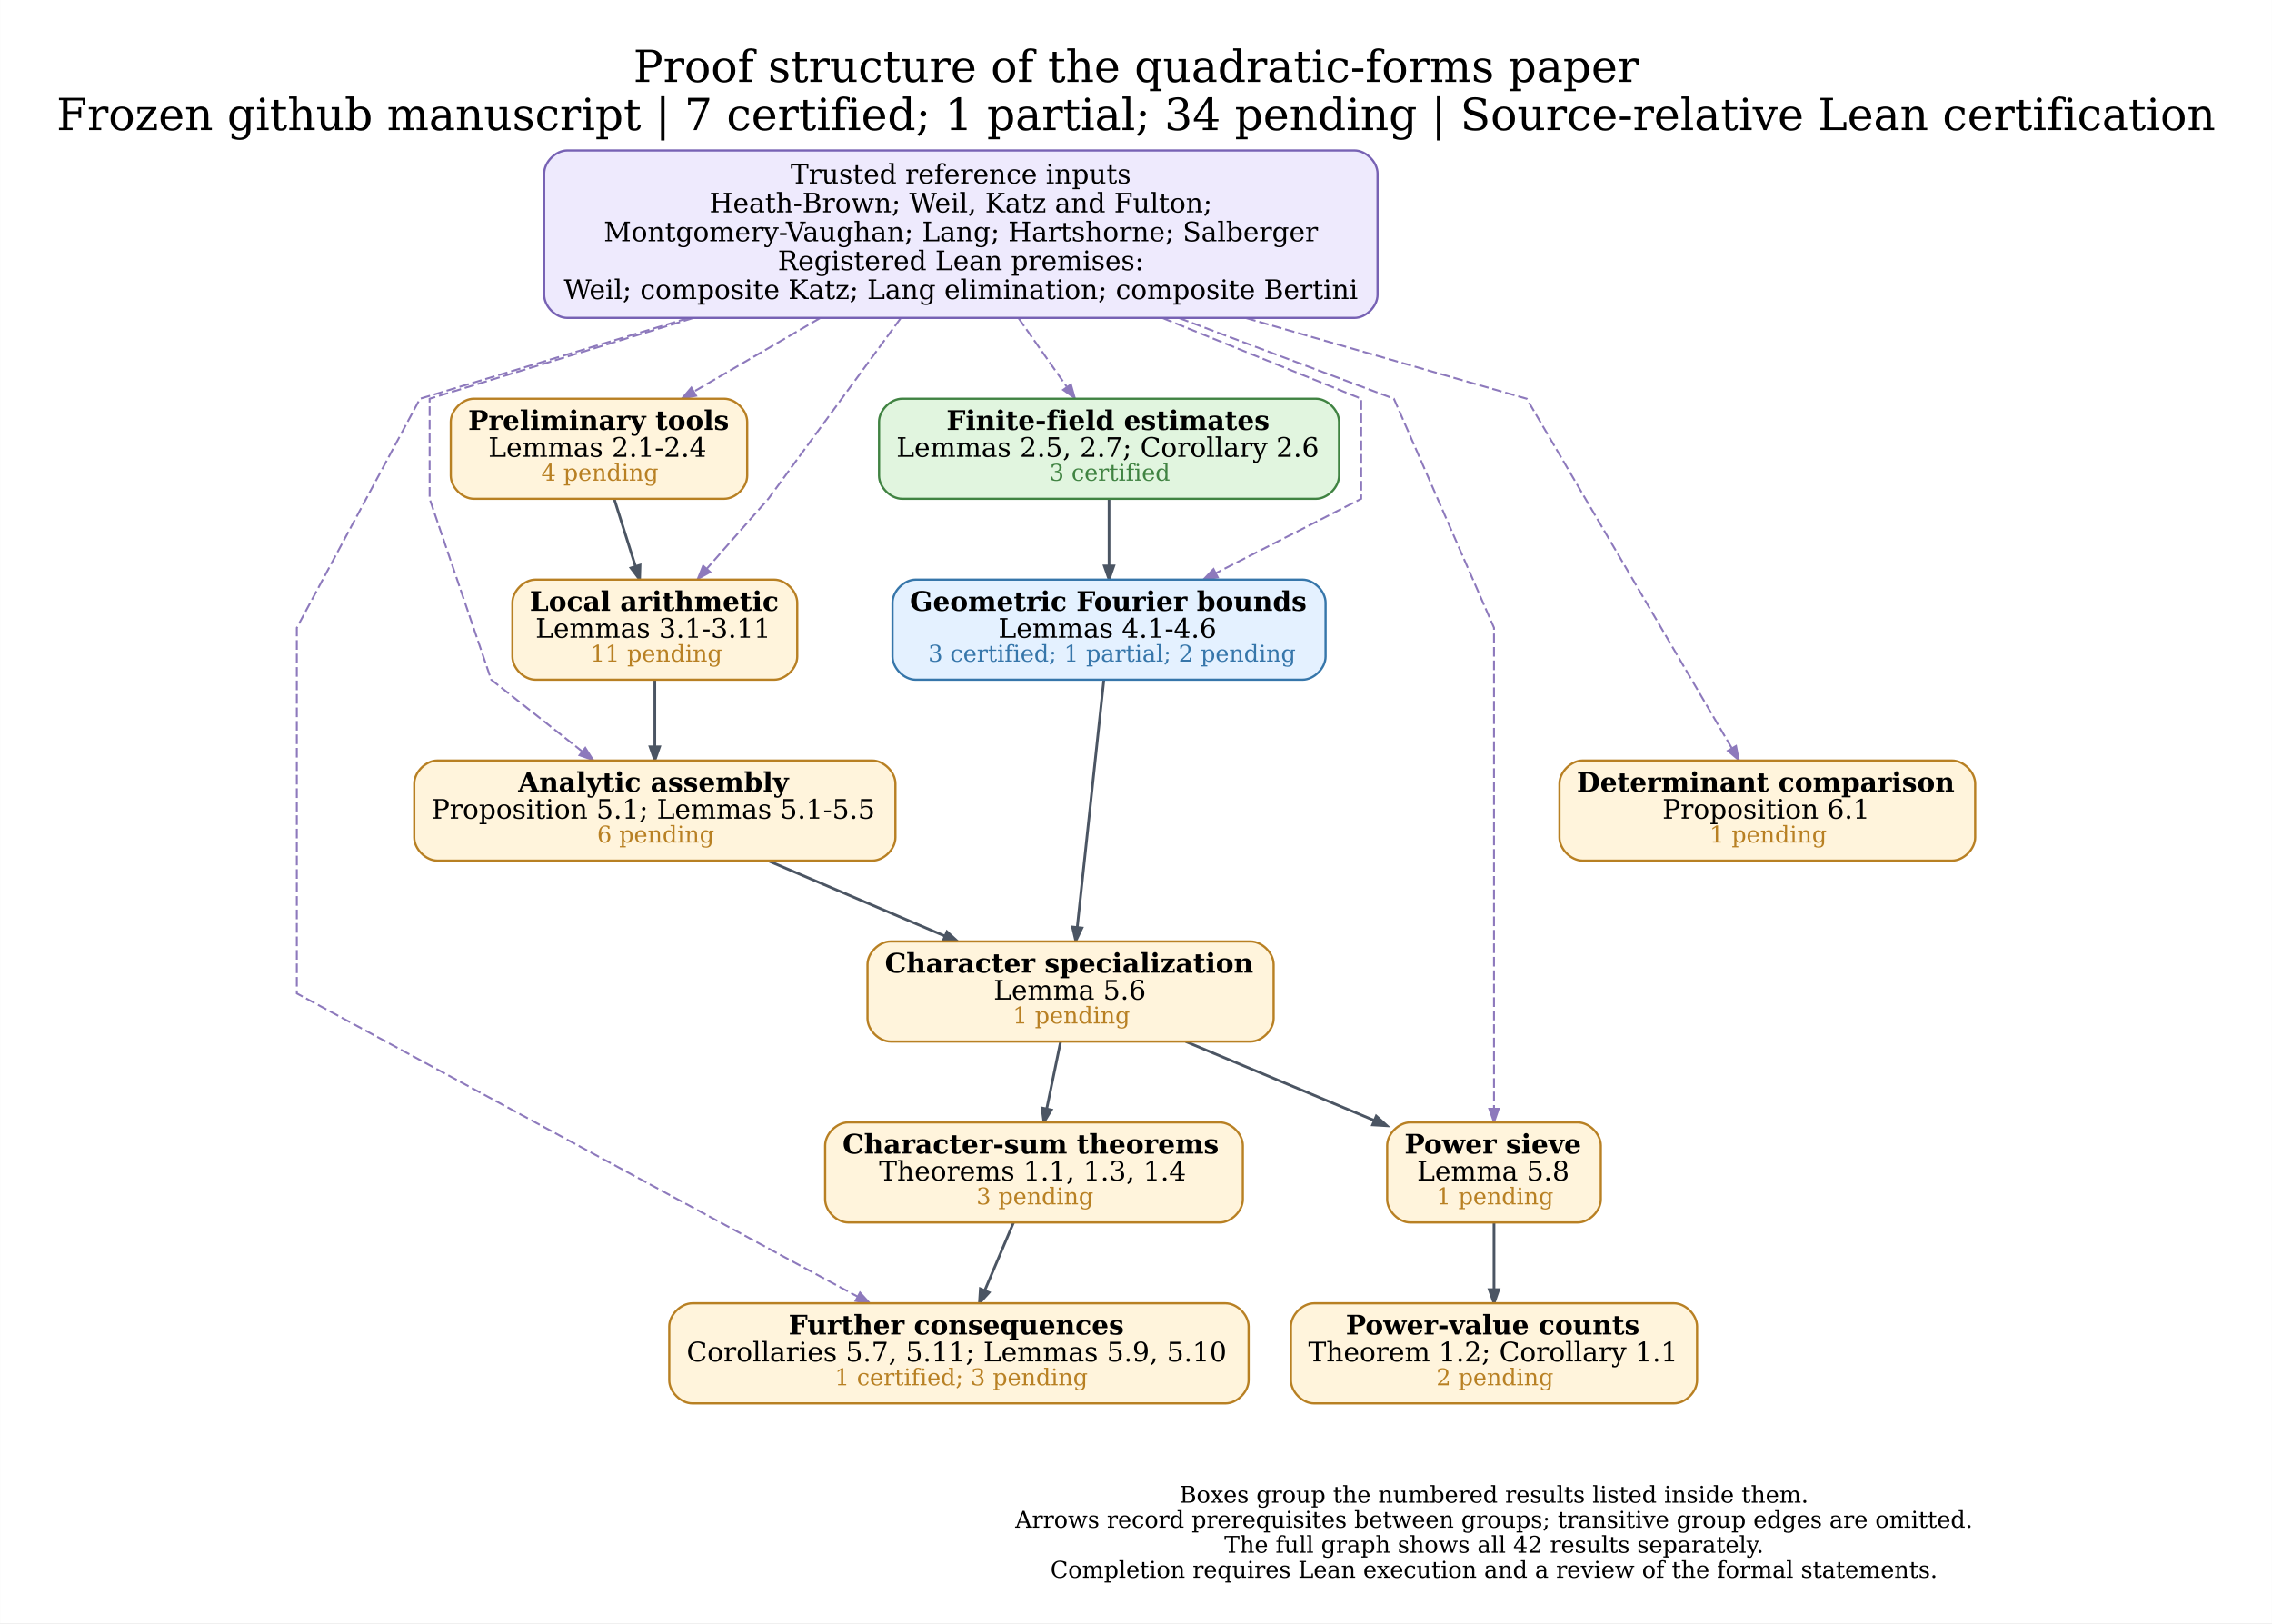
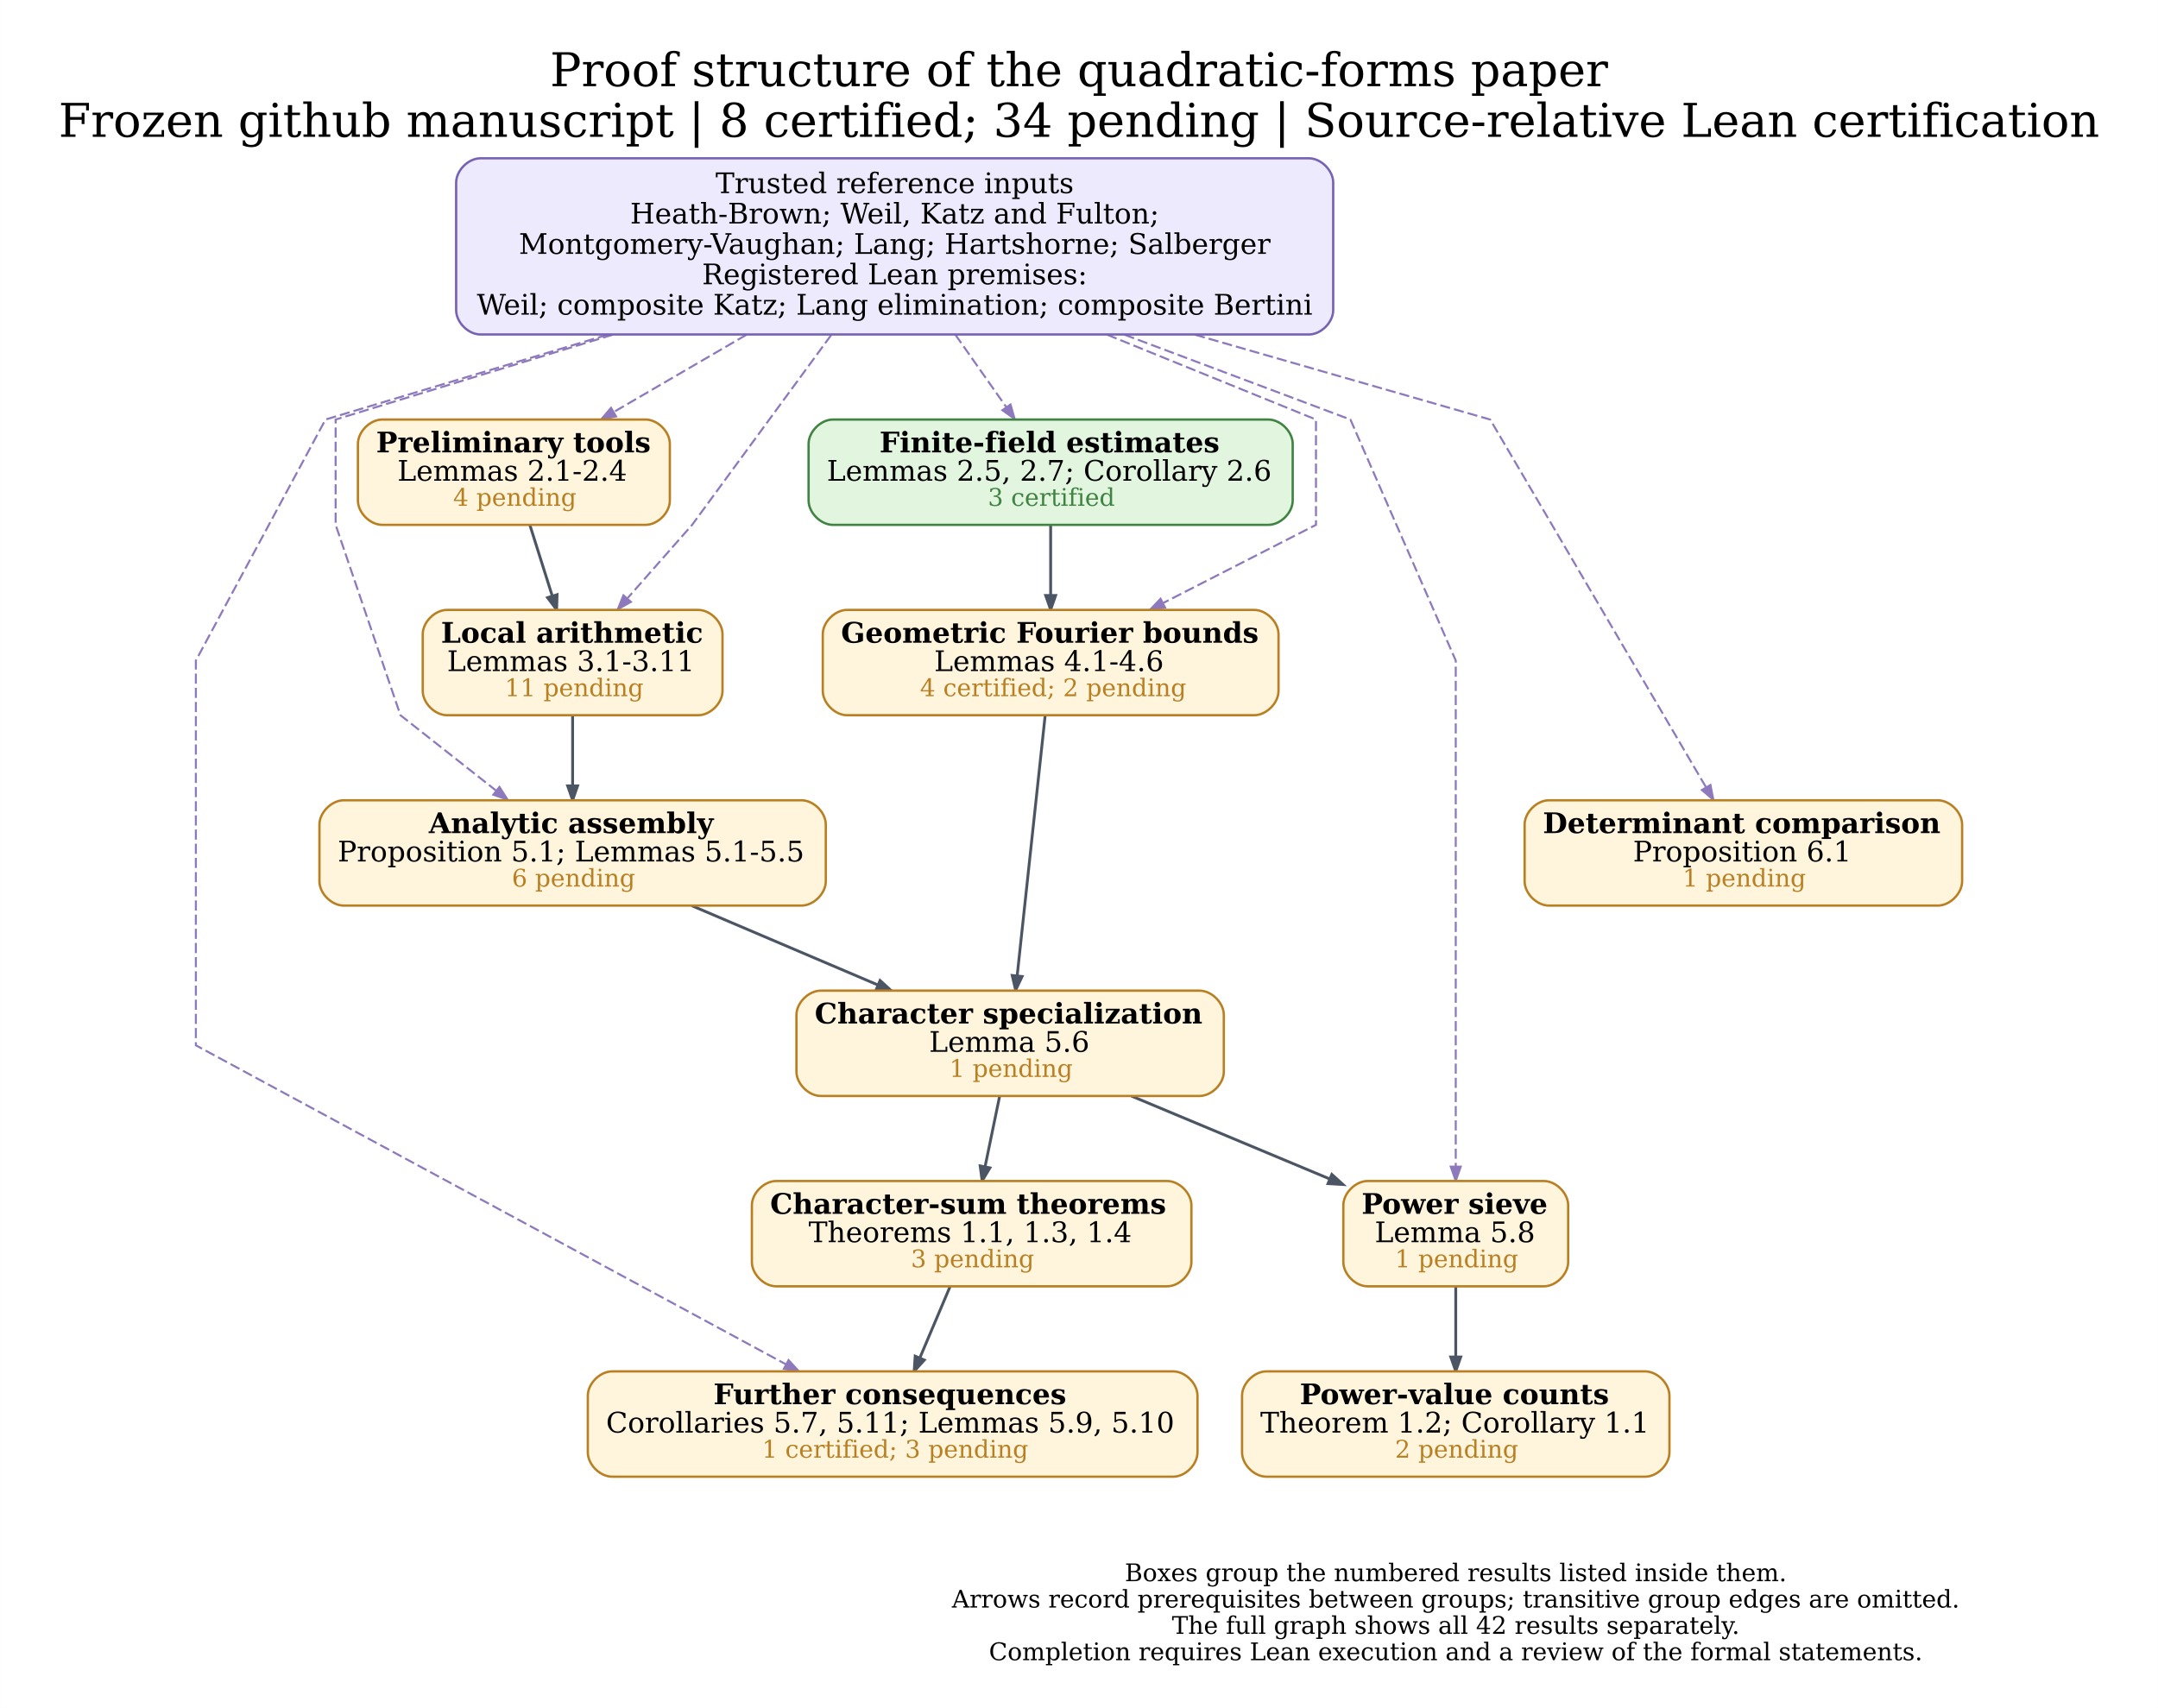
- <svg xmlns="http://www.w3.org/2000/svg" xmlns:xlink="http://www.w3.org/1999/xlink" width="1180pt" height="843pt" viewBox="0.00 0.00 1180.32 843.32">
+ <svg xmlns="http://www.w3.org/2000/svg" xmlns:xlink="http://www.w3.org/1999/xlink" width="1065pt" height="843pt" viewBox="0.00 0.00 1065.32 843.32">
  <g id="graph0" class="graph" transform="scale(1 1) rotate(0) translate(20.16 823.16)">
-     <polygon fill="white" stroke="transparent" points="-20.16,20.16 -20.16,-823.16 1160.16,-823.16 1160.16,20.16 -20.16,20.16" />
-     <text text-anchor="middle" x="570" y="-780.6" font-family="DejaVu Serif" font-size="23.00">Proof structure of the quadratic-forms paper</text>
-     <text text-anchor="middle" x="570" y="-755.6" font-family="DejaVu Serif" font-size="23.00">Frozen github manuscript | 7 certified; 1 partial; 34 pending | Source-relative Lean certification</text>
+     <polygon fill="white" stroke="transparent" points="-20.16,20.16 -20.16,-823.16 1045.16,-823.16 1045.16,20.16 -20.16,20.16" />
+     <text text-anchor="middle" x="512.5" y="-780.6" font-family="DejaVu Serif" font-size="23.00">Proof structure of the quadratic-forms paper</text>
+     <text text-anchor="middle" x="512.5" y="-755.6" font-family="DejaVu Serif" font-size="23.00">Frozen github manuscript | 8 certified; 34 pending | Source-relative Lean certification</text>
    <g id="edge16" class="edge">
-       <path fill="none" stroke="#8d79bc" stroke-dasharray="5,2" d="M405.78,-657.85C383.82,-645.06 360.27,-631.35 340.25,-619.69" />
-       <polygon fill="#8d79bc" stroke="#8d79bc" points="341.44,-617.54 334.16,-616.14 338.97,-621.78 341.44,-617.54" />
+       <path fill="none" stroke="#8d79bc" stroke-dasharray="5,2" d="M348.28,-657.85C326.32,-645.06 302.77,-631.35 282.75,-619.69" />
+       <polygon fill="#8d79bc" stroke="#8d79bc" points="283.94,-617.54 276.66,-616.14 281.47,-621.78 283.94,-617.54" />
    </g>
    <g id="edge12" class="edge">
-       <path fill="none" stroke="#8d79bc" stroke-dasharray="5,2" d="M508.99,-657.85C517.33,-645.99 526.23,-633.34 534.01,-622.27" />
-       <polygon fill="#8d79bc" stroke="#8d79bc" points="536.19,-623.43 538.21,-616.3 532.18,-620.61 536.19,-623.43" />
+       <path fill="none" stroke="#8d79bc" stroke-dasharray="5,2" d="M451.49,-657.85C459.83,-645.99 468.73,-633.34 476.51,-622.27" />
+       <polygon fill="#8d79bc" stroke="#8d79bc" points="478.69,-623.43 480.71,-616.3 474.68,-620.61 478.69,-623.43" />
    </g>
    <g id="edge15" class="edge">
-       <path fill="none" stroke="#8d79bc" stroke-dasharray="5,2" d="M447.63,-657.69C418.31,-617.65 379,-564 379,-564 379,-564 362.59,-545.36 347.07,-527.74" />
-       <polygon fill="#8d79bc" stroke="#8d79bc" points="348.77,-525.96 342.31,-522.33 345.09,-529.2 348.77,-525.96" />
+       <path fill="none" stroke="#8d79bc" stroke-dasharray="5,2" d="M390.13,-657.69C360.81,-617.65 321.5,-564 321.5,-564 321.5,-564 305.09,-545.36 289.57,-527.74" />
+       <polygon fill="#8d79bc" stroke="#8d79bc" points="291.27,-525.96 284.81,-522.33 287.59,-529.2 291.27,-525.96" />
    </g>
    <g id="edge14" class="edge">
-       <path fill="none" stroke="#8d79bc" stroke-dasharray="5,2" d="M583.91,-657.88C635.61,-636.88 687,-616 687,-616 687,-616 687,-564 687,-564 687,-564 647.41,-543.75 611.75,-525.51" />
-       <polygon fill="#8d79bc" stroke="#8d79bc" points="612.5,-523.15 605.15,-522.14 610.27,-527.51 612.5,-523.15" />
+       <path fill="none" stroke="#8d79bc" stroke-dasharray="5,2" d="M526.41,-657.88C578.11,-636.88 629.5,-616 629.5,-616 629.5,-616 629.5,-564 629.5,-564 629.5,-564 589.91,-543.75 554.25,-525.51" />
+       <polygon fill="#8d79bc" stroke="#8d79bc" points="555,-523.15 547.65,-522.14 552.77,-527.51 555,-523.15" />
    </g>
    <g id="edge10" class="edge">
-       <path fill="none" stroke="#8d79bc" stroke-dasharray="5,2" d="M339.79,-657.88C271.19,-636.88 203,-616 203,-616 203,-616 203,-564 203,-564 203,-564 235,-470 235,-470 235,-470 259.47,-450.71 282.15,-432.83" />
-       <polygon fill="#8d79bc" stroke="#8d79bc" points="283.88,-434.59 287.87,-428.33 280.85,-430.74 283.88,-434.59" />
+       <path fill="none" stroke="#8d79bc" stroke-dasharray="5,2" d="M282.29,-657.88C213.69,-636.88 145.5,-616 145.5,-616 145.5,-616 145.5,-564 145.5,-564 145.5,-564 177.5,-470 177.5,-470 177.5,-470 201.97,-450.71 224.65,-432.83" />
+       <polygon fill="#8d79bc" stroke="#8d79bc" points="226.38,-434.59 230.37,-428.33 223.35,-430.74 226.38,-434.59" />
    </g>
    <g id="edge17" class="edge">
-       <path fill="none" stroke="#8d79bc" stroke-dasharray="5,2" d="M592.49,-657.88C648.41,-636.88 704,-616 704,-616 704,-616 756,-497 756,-497 756,-497 756,-497 756,-401 756,-401 756,-300.53 756,-247.27" />
-       <polygon fill="#8d79bc" stroke="#8d79bc" points="758.45,-247.08 756,-240.08 753.55,-247.08 758.45,-247.08" />
+       <path fill="none" stroke="#8d79bc" stroke-dasharray="5,2" d="M534.99,-657.88C590.91,-636.88 646.5,-616 646.5,-616 646.5,-616 698.5,-497 698.5,-497 698.5,-497 698.5,-497 698.5,-401 698.5,-401 698.5,-300.53 698.5,-247.27" />
+       <polygon fill="#8d79bc" stroke="#8d79bc" points="700.95,-247.08 698.5,-240.08 696.05,-247.08 700.95,-247.08" />
    </g>
    <g id="edge11" class="edge">
-       <path fill="none" stroke="#8d79bc" stroke-dasharray="5,2" d="M337.27,-657.88C267.43,-636.88 198,-616 198,-616 198,-616 134,-497 134,-497 134,-497 134,-497 134,-307 134,-307 329.05,-201.54 425.41,-149.44" />
-       <polygon fill="#8d79bc" stroke="#8d79bc" points="426.61,-151.57 431.61,-146.08 424.28,-147.26 426.61,-151.57" />
+       <path fill="none" stroke="#8d79bc" stroke-dasharray="5,2" d="M279.77,-657.88C209.93,-636.88 140.5,-616 140.5,-616 140.5,-616 76.5,-497 76.5,-497 76.5,-497 76.5,-497 76.5,-307 76.5,-307 271.55,-201.54 367.91,-149.44" />
+       <polygon fill="#8d79bc" stroke="#8d79bc" points="369.11,-151.57 374.11,-146.08 366.78,-147.26 369.11,-151.57" />
    </g>
    <g id="edge13" class="edge">
-       <path fill="none" stroke="#8d79bc" stroke-dasharray="5,2" d="M627.29,-657.88C700.36,-636.88 773,-616 773,-616 773,-616 844.74,-493.76 879.52,-434.49" />
-       <polygon fill="#8d79bc" stroke="#8d79bc" points="881.74,-435.55 883.17,-428.27 877.51,-433.07 881.74,-435.55" />
+       <path fill="none" stroke="#8d79bc" stroke-dasharray="5,2" d="M569.79,-657.88C642.86,-636.88 715.5,-616 715.5,-616 715.5,-616 787.24,-493.76 822.02,-434.49" />
+       <polygon fill="#8d79bc" stroke="#8d79bc" points="824.24,-435.55 825.67,-428.27 820.01,-433.07 824.24,-435.55" />
    </g>
    <g id="edge8" class="edge">
-       <path fill="none" stroke="#4b5563" stroke-width="1.4" d="M298.92,-563.86C302.31,-553.11 306.31,-540.43 309.91,-529.02" />
-       <polygon fill="#4b5563" stroke="#4b5563" stroke-width="1.4" points="312.32,-529.52 312.09,-522.11 307.64,-528.05 312.32,-529.52" />
+       <path fill="none" stroke="#4b5563" stroke-width="1.4" d="M241.42,-563.86C244.81,-553.11 248.81,-540.43 252.41,-529.02" />
+       <polygon fill="#4b5563" stroke="#4b5563" stroke-width="1.4" points="254.82,-529.52 254.59,-522.11 250.14,-528.05 254.82,-529.52" />
    </g>
    <g id="edge4" class="edge">
-       <path fill="none" stroke="#4b5563" stroke-width="1.4" d="M556,-563.86C556,-553.21 556,-540.67 556,-529.34" />
-       <polygon fill="#4b5563" stroke="#4b5563" stroke-width="1.4" points="558.45,-529.11 556,-522.11 553.55,-529.11 558.45,-529.11" />
+       <path fill="none" stroke="#4b5563" stroke-width="1.4" d="M498.5,-563.86C498.5,-553.21 498.5,-540.67 498.5,-529.34" />
+       <polygon fill="#4b5563" stroke="#4b5563" stroke-width="1.4" points="500.95,-529.11 498.5,-522.11 496.05,-529.11 500.95,-529.11" />
    </g>
    <g id="edge6" class="edge">
-       <path fill="none" stroke="#4b5563" stroke-width="1.4" d="M320,-469.86C320,-459.21 320,-446.67 320,-435.34" />
-       <polygon fill="#4b5563" stroke="#4b5563" stroke-width="1.4" points="322.45,-435.11 320,-428.11 317.55,-435.11 322.45,-435.11" />
+       <path fill="none" stroke="#4b5563" stroke-width="1.4" d="M262.5,-469.86C262.5,-459.21 262.5,-446.67 262.5,-435.34" />
+       <polygon fill="#4b5563" stroke="#4b5563" stroke-width="1.4" points="264.95,-435.11 262.5,-428.11 260.05,-435.11 264.95,-435.11" />
    </g>
    <g id="edge5" class="edge">
-       <path fill="none" stroke="#4b5563" stroke-width="1.4" d="M553.3,-469.92C549.72,-436.63 543.4,-377.84 539.47,-341.28" />
-       <polygon fill="#4b5563" stroke="#4b5563" stroke-width="1.4" points="541.9,-340.98 538.72,-334.28 537.03,-341.5 541.9,-340.98" />
+       <path fill="none" stroke="#4b5563" stroke-width="1.4" d="M495.8,-469.92C492.22,-436.63 485.9,-377.84 481.97,-341.28" />
+       <polygon fill="#4b5563" stroke="#4b5563" stroke-width="1.4" points="484.4,-340.98 481.22,-334.28 479.53,-341.5 484.4,-340.98" />
    </g>
    <g id="edge1" class="edge">
-       <path fill="none" stroke="#4b5563" stroke-width="1.4" d="M378.74,-375.98C407.19,-363.86 441.45,-349.27 470.72,-336.8" />
-       <polygon fill="#4b5563" stroke="#4b5563" stroke-width="1.4" points="471.79,-339.01 477.27,-334.01 469.87,-334.5 471.79,-339.01" />
+       <path fill="none" stroke="#4b5563" stroke-width="1.4" d="M321.24,-375.98C349.69,-363.86 383.95,-349.27 413.22,-336.8" />
+       <polygon fill="#4b5563" stroke="#4b5563" stroke-width="1.4" points="414.29,-339.01 419.77,-334.01 412.37,-334.5 414.29,-339.01" />
    </g>
    <g id="edge3" class="edge">
-       <path fill="none" stroke="#4b5563" stroke-width="1.4" d="M595.83,-281.98C626.24,-269.27 663.16,-253.83 693.88,-240.98" />
-       <polygon fill="#4b5563" stroke="#4b5563" stroke-width="1.4" points="694.83,-243.24 700.34,-238.27 692.94,-238.72 694.83,-243.24" />
+       <path fill="none" stroke="#4b5563" stroke-width="1.4" d="M538.33,-281.98C568.74,-269.27 605.66,-253.83 636.38,-240.98" />
+       <polygon fill="#4b5563" stroke="#4b5563" stroke-width="1.4" points="637.33,-243.24 642.84,-238.27 635.44,-238.72 637.33,-243.24" />
    </g>
    <g id="edge2" class="edge">
-       <path fill="none" stroke="#4b5563" stroke-width="1.4" d="M530.81,-281.86C528.59,-271.11 525.97,-258.43 523.61,-247.02" />
-       <polygon fill="#4b5563" stroke="#4b5563" stroke-width="1.4" points="526,-246.47 522.19,-240.11 521.2,-247.46 526,-246.47" />
+       <path fill="none" stroke="#4b5563" stroke-width="1.4" d="M473.31,-281.86C471.09,-271.11 468.47,-258.43 466.11,-247.02" />
+       <polygon fill="#4b5563" stroke="#4b5563" stroke-width="1.4" points="468.5,-246.47 464.69,-240.11 463.7,-247.46 468.5,-246.47" />
    </g>
    <g id="edge9" class="edge">
-       <path fill="none" stroke="#4b5563" stroke-width="1.4" d="M756,-187.86C756,-177.21 756,-164.67 756,-153.34" />
-       <polygon fill="#4b5563" stroke="#4b5563" stroke-width="1.4" points="758.45,-153.11 756,-146.11 753.55,-153.11 758.45,-153.11" />
+       <path fill="none" stroke="#4b5563" stroke-width="1.4" d="M698.5,-187.86C698.5,-177.21 698.5,-164.67 698.5,-153.34" />
+       <polygon fill="#4b5563" stroke="#4b5563" stroke-width="1.4" points="700.95,-153.11 698.5,-146.11 696.05,-153.11 700.95,-153.11" />
    </g>
    <g id="edge7" class="edge">
-       <path fill="none" stroke="#4b5563" stroke-width="1.4" d="M506.34,-187.86C501.74,-177.01 496.31,-164.19 491.44,-152.7" />
-       <polygon fill="#4b5563" stroke="#4b5563" stroke-width="1.4" points="493.63,-151.6 488.64,-146.11 489.12,-153.51 493.63,-151.6" />
+       <path fill="none" stroke="#4b5563" stroke-width="1.4" d="M448.84,-187.86C444.24,-177.01 438.81,-164.19 433.94,-152.7" />
+       <polygon fill="#4b5563" stroke="#4b5563" stroke-width="1.4" points="436.13,-151.6 431.14,-146.11 431.62,-153.51 436.13,-151.6" />
    </g>
    <g id="node1" class="node">
-       <path fill="#eeeafd" stroke="#7762b4" stroke-width="1.15" d="M683.5,-745C683.5,-745 274.5,-745 274.5,-745 268.5,-745 262.5,-739 262.5,-733 262.5,-733 262.5,-670 262.5,-670 262.5,-664 268.5,-658 274.5,-658 274.5,-658 683.5,-658 683.5,-658 689.5,-658 695.5,-664 695.5,-670 695.5,-670 695.5,-733 695.5,-733 695.5,-739 689.5,-745 683.5,-745" />
-       <text text-anchor="middle" x="479" y="-727.8" font-family="DejaVu Serif" font-size="14.00">Trusted reference inputs</text>
-       <text text-anchor="middle" x="479" y="-712.8" font-family="DejaVu Serif" font-size="14.00">Heath-Brown; Weil, Katz and Fulton;</text>
-       <text text-anchor="middle" x="479" y="-697.8" font-family="DejaVu Serif" font-size="14.00">Montgomery-Vaughan; Lang; Hartshorne; Salberger</text>
-       <text text-anchor="middle" x="479" y="-682.8" font-family="DejaVu Serif" font-size="14.00">Registered Lean premises:</text>
-       <text text-anchor="middle" x="479" y="-667.8" font-family="DejaVu Serif" font-size="14.00">Weil; composite Katz; Lang elimination; composite Bertini</text>
+       <path fill="#eeeafd" stroke="#7762b4" stroke-width="1.15" d="M626,-745C626,-745 217,-745 217,-745 211,-745 205,-739 205,-733 205,-733 205,-670 205,-670 205,-664 211,-658 217,-658 217,-658 626,-658 626,-658 632,-658 638,-664 638,-670 638,-670 638,-733 638,-733 638,-739 632,-745 626,-745" />
+       <text text-anchor="middle" x="421.5" y="-727.8" font-family="DejaVu Serif" font-size="14.00">Trusted reference inputs</text>
+       <text text-anchor="middle" x="421.5" y="-712.8" font-family="DejaVu Serif" font-size="14.00">Heath-Brown; Weil, Katz and Fulton;</text>
+       <text text-anchor="middle" x="421.5" y="-697.8" font-family="DejaVu Serif" font-size="14.00">Montgomery-Vaughan; Lang; Hartshorne; Salberger</text>
+       <text text-anchor="middle" x="421.5" y="-682.8" font-family="DejaVu Serif" font-size="14.00">Registered Lean premises:</text>
+       <text text-anchor="middle" x="421.5" y="-667.8" font-family="DejaVu Serif" font-size="14.00">Weil; composite Katz; Lang elimination; composite Bertini</text>
    </g>
    <g id="node2" class="node">
      <g id="a_node2">
        <a xlink:href="https://github.com/nicolasrobles/quaternary-quadratic-forms/blob/main/INVENTORY.md" xlink:title="&lt;B&gt;Preliminary tools&lt;/B&gt;&lt;BR/&gt;Lemmas 2.1-2.4&lt;BR/&gt;&lt;FONT POINT-SIZE=&quot;12&quot; COLOR=&quot;#b88023&quot;&gt;4 pending&lt;/FONT&gt;" target="_blank">
-           <path fill="#fff4dc" stroke="#b88023" stroke-width="1.15" d="M356,-616C356,-616 226,-616 226,-616 220,-616 214,-610 214,-604 214,-604 214,-576 214,-576 214,-570 220,-564 226,-564 226,-564 356,-564 356,-564 362,-564 368,-570 368,-576 368,-576 368,-604 368,-604 368,-610 362,-616 356,-616" />
-           <text text-anchor="start" x="223" y="-599.8" font-family="DejaVu Serif" font-weight="bold" font-size="14.00">Preliminary tools</text>
-           <text text-anchor="start" x="233.5" y="-585.8" font-family="DejaVu Serif" font-size="14.00">Lemmas 2.1-2.4</text>
-           <text text-anchor="start" x="261" y="-573.4" font-family="DejaVu Serif" font-size="12.00" fill="#b88023">4 pending</text>
+           <path fill="#fff4dc" stroke="#b88023" stroke-width="1.15" d="M298.5,-616C298.5,-616 168.5,-616 168.5,-616 162.5,-616 156.5,-610 156.5,-604 156.5,-604 156.5,-576 156.5,-576 156.5,-570 162.5,-564 168.5,-564 168.5,-564 298.5,-564 298.5,-564 304.5,-564 310.5,-570 310.5,-576 310.5,-576 310.5,-604 310.5,-604 310.5,-610 304.5,-616 298.5,-616" />
+           <text text-anchor="start" x="165.5" y="-599.8" font-family="DejaVu Serif" font-weight="bold" font-size="14.00">Preliminary tools</text>
+           <text text-anchor="start" x="176" y="-585.8" font-family="DejaVu Serif" font-size="14.00">Lemmas 2.1-2.4</text>
+           <text text-anchor="start" x="203.5" y="-573.4" font-family="DejaVu Serif" font-size="12.00" fill="#b88023">4 pending</text>
        </a>
      </g>
    </g>
    <g id="node3" class="node">
      <g id="a_node3">
        <a xlink:href="https://github.com/nicolasrobles/quaternary-quadratic-forms/blob/main/INVENTORY.md" xlink:title="&lt;B&gt;Finite-field estimates&lt;/B&gt;&lt;BR/&gt;Lemmas 2.5, 2.7; Corollary 2.6&lt;BR/&gt;&lt;FONT POINT-SIZE=&quot;12&quot; COLOR=&quot;#408342&quot;&gt;3 certified&lt;/FONT&gt;" target="_blank">
-           <path fill="#e1f5df" stroke="#408342" stroke-width="1.15" d="M663.5,-616C663.5,-616 448.5,-616 448.5,-616 442.5,-616 436.5,-610 436.5,-604 436.5,-604 436.5,-576 436.5,-576 436.5,-570 442.5,-564 448.5,-564 448.5,-564 663.5,-564 663.5,-564 669.5,-564 675.5,-570 675.5,-576 675.5,-576 675.5,-604 675.5,-604 675.5,-610 669.5,-616 663.5,-616" />
-           <text text-anchor="start" x="471.5" y="-599.8" font-family="DejaVu Serif" font-weight="bold" font-size="14.00">Finite-field estimates</text>
-           <text text-anchor="start" x="445.5" y="-585.8" font-family="DejaVu Serif" font-size="14.00">Lemmas 2.5, 2.7; Corollary 2.6</text>
-           <text text-anchor="start" x="525" y="-573.4" font-family="DejaVu Serif" font-size="12.00" fill="#408342">3 certified</text>
+           <path fill="#e1f5df" stroke="#408342" stroke-width="1.15" d="M606,-616C606,-616 391,-616 391,-616 385,-616 379,-610 379,-604 379,-604 379,-576 379,-576 379,-570 385,-564 391,-564 391,-564 606,-564 606,-564 612,-564 618,-570 618,-576 618,-576 618,-604 618,-604 618,-610 612,-616 606,-616" />
+           <text text-anchor="start" x="414" y="-599.8" font-family="DejaVu Serif" font-weight="bold" font-size="14.00">Finite-field estimates</text>
+           <text text-anchor="start" x="388" y="-585.8" font-family="DejaVu Serif" font-size="14.00">Lemmas 2.5, 2.7; Corollary 2.6</text>
+           <text text-anchor="start" x="467.5" y="-573.4" font-family="DejaVu Serif" font-size="12.00" fill="#408342">3 certified</text>
        </a>
      </g>
    </g>
    <g id="node4" class="node">
      <g id="a_node4">
        <a xlink:href="https://github.com/nicolasrobles/quaternary-quadratic-forms/blob/main/INVENTORY.md" xlink:title="&lt;B&gt;Local arithmetic&lt;/B&gt;&lt;BR/&gt;Lemmas 3.1-3.11&lt;BR/&gt;&lt;FONT POINT-SIZE=&quot;12&quot; COLOR=&quot;#b88023&quot;&gt;11 pending&lt;/FONT&gt;" target="_blank">
-           <path fill="#fff4dc" stroke="#b88023" stroke-width="1.15" d="M382,-522C382,-522 258,-522 258,-522 252,-522 246,-516 246,-510 246,-510 246,-482 246,-482 246,-476 252,-470 258,-470 258,-470 382,-470 382,-470 388,-470 394,-476 394,-482 394,-482 394,-510 394,-510 394,-516 388,-522 382,-522" />
-           <text text-anchor="start" x="255" y="-505.8" font-family="DejaVu Serif" font-weight="bold" font-size="14.00">Local arithmetic</text>
-           <text text-anchor="start" x="258" y="-491.8" font-family="DejaVu Serif" font-size="14.00">Lemmas 3.1-3.11</text>
-           <text text-anchor="start" x="286.5" y="-479.4" font-family="DejaVu Serif" font-size="12.00" fill="#b88023">11 pending</text>
+           <path fill="#fff4dc" stroke="#b88023" stroke-width="1.15" d="M324.5,-522C324.5,-522 200.5,-522 200.5,-522 194.5,-522 188.5,-516 188.5,-510 188.5,-510 188.5,-482 188.5,-482 188.5,-476 194.5,-470 200.5,-470 200.5,-470 324.5,-470 324.5,-470 330.5,-470 336.5,-476 336.5,-482 336.5,-482 336.5,-510 336.5,-510 336.5,-516 330.5,-522 324.5,-522" />
+           <text text-anchor="start" x="197.5" y="-505.8" font-family="DejaVu Serif" font-weight="bold" font-size="14.00">Local arithmetic</text>
+           <text text-anchor="start" x="200.5" y="-491.8" font-family="DejaVu Serif" font-size="14.00">Lemmas 3.1-3.11</text>
+           <text text-anchor="start" x="229" y="-479.4" font-family="DejaVu Serif" font-size="12.00" fill="#b88023">11 pending</text>
        </a>
      </g>
    </g>
    <g id="node5" class="node">
      <g id="a_node5">
-         <a xlink:href="https://github.com/nicolasrobles/quaternary-quadratic-forms/blob/main/INVENTORY.md" xlink:title="&lt;B&gt;Geometric Fourier bounds&lt;/B&gt;&lt;BR/&gt;Lemmas 4.1-4.6&lt;BR/&gt;&lt;FONT POINT-SIZE=&quot;12&quot; COLOR=&quot;#3676aa&quot;&gt;3 certified; 1 partial; 2 pending&lt;/FONT&gt;" target="_blank">
-           <path fill="#e4f1ff" stroke="#3676aa" stroke-width="1.15" d="M656.5,-522C656.5,-522 455.5,-522 455.5,-522 449.5,-522 443.5,-516 443.5,-510 443.5,-510 443.5,-482 443.5,-482 443.5,-476 449.5,-470 455.5,-470 455.5,-470 656.5,-470 656.5,-470 662.5,-470 668.5,-476 668.5,-482 668.5,-482 668.5,-510 668.5,-510 668.5,-516 662.5,-522 656.5,-522" />
-           <text text-anchor="start" x="452.5" y="-505.8" font-family="DejaVu Serif" font-weight="bold" font-size="14.00">Geometric Fourier bounds</text>
-           <text text-anchor="start" x="498.5" y="-491.8" font-family="DejaVu Serif" font-size="14.00">Lemmas 4.1-4.6</text>
-           <text text-anchor="start" x="462" y="-479.4" font-family="DejaVu Serif" font-size="12.00" fill="#3676aa">3 certified; 1 partial; 2 pending</text>
+         <a xlink:href="https://github.com/nicolasrobles/quaternary-quadratic-forms/blob/main/INVENTORY.md" xlink:title="&lt;B&gt;Geometric Fourier bounds&lt;/B&gt;&lt;BR/&gt;Lemmas 4.1-4.6&lt;BR/&gt;&lt;FONT POINT-SIZE=&quot;12&quot; COLOR=&quot;#b88023&quot;&gt;4 certified; 2 pending&lt;/FONT&gt;" target="_blank">
+           <path fill="#fff4dc" stroke="#b88023" stroke-width="1.15" d="M599,-522C599,-522 398,-522 398,-522 392,-522 386,-516 386,-510 386,-510 386,-482 386,-482 386,-476 392,-470 398,-470 398,-470 599,-470 599,-470 605,-470 611,-476 611,-482 611,-482 611,-510 611,-510 611,-516 605,-522 599,-522" />
+           <text text-anchor="start" x="395" y="-505.8" font-family="DejaVu Serif" font-weight="bold" font-size="14.00">Geometric Fourier bounds</text>
+           <text text-anchor="start" x="441" y="-491.8" font-family="DejaVu Serif" font-size="14.00">Lemmas 4.1-4.6</text>
+           <text text-anchor="start" x="434" y="-479.4" font-family="DejaVu Serif" font-size="12.00" fill="#b88023">4 certified; 2 pending</text>
        </a>
      </g>
    </g>
    <g id="node6" class="node">
      <g id="a_node6">
        <a xlink:href="https://github.com/nicolasrobles/quaternary-quadratic-forms/blob/main/INVENTORY.md" xlink:title="&lt;B&gt;Analytic assembly&lt;/B&gt;&lt;BR/&gt;Proposition 5.1; Lemmas 5.1-5.5&lt;BR/&gt;&lt;FONT POINT-SIZE=&quot;12&quot; COLOR=&quot;#b88023&quot;&gt;6 pending&lt;/FONT&gt;" target="_blank">
-           <path fill="#fff4dc" stroke="#b88023" stroke-width="1.15" d="M433,-428C433,-428 207,-428 207,-428 201,-428 195,-422 195,-416 195,-416 195,-388 195,-388 195,-382 201,-376 207,-376 207,-376 433,-376 433,-376 439,-376 445,-382 445,-388 445,-388 445,-416 445,-416 445,-422 439,-428 433,-428" />
-           <text text-anchor="start" x="249" y="-411.8" font-family="DejaVu Serif" font-weight="bold" font-size="14.00">Analytic assembly</text>
-           <text text-anchor="start" x="204" y="-397.8" font-family="DejaVu Serif" font-size="14.00">Proposition 5.1; Lemmas 5.1-5.5</text>
-           <text text-anchor="start" x="290" y="-385.4" font-family="DejaVu Serif" font-size="12.00" fill="#b88023">6 pending</text>
+           <path fill="#fff4dc" stroke="#b88023" stroke-width="1.15" d="M375.5,-428C375.5,-428 149.5,-428 149.5,-428 143.5,-428 137.5,-422 137.5,-416 137.5,-416 137.5,-388 137.5,-388 137.5,-382 143.5,-376 149.5,-376 149.5,-376 375.5,-376 375.5,-376 381.5,-376 387.5,-382 387.5,-388 387.5,-388 387.5,-416 387.5,-416 387.5,-422 381.5,-428 375.5,-428" />
+           <text text-anchor="start" x="191.5" y="-411.8" font-family="DejaVu Serif" font-weight="bold" font-size="14.00">Analytic assembly</text>
+           <text text-anchor="start" x="146.5" y="-397.8" font-family="DejaVu Serif" font-size="14.00">Proposition 5.1; Lemmas 5.1-5.5</text>
+           <text text-anchor="start" x="232.5" y="-385.4" font-family="DejaVu Serif" font-size="12.00" fill="#b88023">6 pending</text>
        </a>
      </g>
    </g>
    <g id="node7" class="node">
      <g id="a_node7">
        <a xlink:href="https://github.com/nicolasrobles/quaternary-quadratic-forms/blob/main/INVENTORY.md" xlink:title="&lt;B&gt;Character specialization&lt;/B&gt;&lt;BR/&gt;Lemma 5.6&lt;BR/&gt;&lt;FONT POINT-SIZE=&quot;12&quot; COLOR=&quot;#b88023&quot;&gt;1 pending&lt;/FONT&gt;" target="_blank">
-           <path fill="#fff4dc" stroke="#b88023" stroke-width="1.15" d="M629.5,-334C629.5,-334 442.5,-334 442.5,-334 436.5,-334 430.5,-328 430.5,-322 430.5,-322 430.5,-294 430.5,-294 430.5,-288 436.5,-282 442.5,-282 442.5,-282 629.5,-282 629.5,-282 635.5,-282 641.5,-288 641.5,-294 641.5,-294 641.5,-322 641.5,-322 641.5,-328 635.5,-334 629.5,-334" />
-           <text text-anchor="start" x="439.5" y="-317.8" font-family="DejaVu Serif" font-weight="bold" font-size="14.00">Character specialization</text>
-           <text text-anchor="start" x="496" y="-303.8" font-family="DejaVu Serif" font-size="14.00">Lemma 5.6</text>
-           <text text-anchor="start" x="506" y="-291.4" font-family="DejaVu Serif" font-size="12.00" fill="#b88023">1 pending</text>
+           <path fill="#fff4dc" stroke="#b88023" stroke-width="1.15" d="M572,-334C572,-334 385,-334 385,-334 379,-334 373,-328 373,-322 373,-322 373,-294 373,-294 373,-288 379,-282 385,-282 385,-282 572,-282 572,-282 578,-282 584,-288 584,-294 584,-294 584,-322 584,-322 584,-328 578,-334 572,-334" />
+           <text text-anchor="start" x="382" y="-317.8" font-family="DejaVu Serif" font-weight="bold" font-size="14.00">Character specialization</text>
+           <text text-anchor="start" x="438.5" y="-303.8" font-family="DejaVu Serif" font-size="14.00">Lemma 5.6</text>
+           <text text-anchor="start" x="448.5" y="-291.4" font-family="DejaVu Serif" font-size="12.00" fill="#b88023">1 pending</text>
        </a>
      </g>
    </g>
    <g id="node8" class="node">
      <g id="a_node8">
        <a xlink:href="https://github.com/nicolasrobles/quaternary-quadratic-forms/blob/main/INVENTORY.md" xlink:title="&lt;B&gt;Power sieve&lt;/B&gt;&lt;BR/&gt;Lemma 5.8&lt;BR/&gt;&lt;FONT POINT-SIZE=&quot;12&quot; COLOR=&quot;#b88023&quot;&gt;1 pending&lt;/FONT&gt;" target="_blank">
-           <path fill="#fff4dc" stroke="#b88023" stroke-width="1.15" d="M799.5,-240C799.5,-240 712.5,-240 712.5,-240 706.5,-240 700.5,-234 700.5,-228 700.5,-228 700.5,-200 700.5,-200 700.5,-194 706.5,-188 712.5,-188 712.5,-188 799.5,-188 799.5,-188 805.5,-188 811.5,-194 811.5,-200 811.5,-200 811.5,-228 811.5,-228 811.5,-234 805.5,-240 799.5,-240" />
-           <text text-anchor="start" x="709.5" y="-223.8" font-family="DejaVu Serif" font-weight="bold" font-size="14.00">Power sieve</text>
-           <text text-anchor="start" x="716" y="-209.8" font-family="DejaVu Serif" font-size="14.00">Lemma 5.8</text>
-           <text text-anchor="start" x="726" y="-197.4" font-family="DejaVu Serif" font-size="12.00" fill="#b88023">1 pending</text>
+           <path fill="#fff4dc" stroke="#b88023" stroke-width="1.15" d="M742,-240C742,-240 655,-240 655,-240 649,-240 643,-234 643,-228 643,-228 643,-200 643,-200 643,-194 649,-188 655,-188 655,-188 742,-188 742,-188 748,-188 754,-194 754,-200 754,-200 754,-228 754,-228 754,-234 748,-240 742,-240" />
+           <text text-anchor="start" x="652" y="-223.8" font-family="DejaVu Serif" font-weight="bold" font-size="14.00">Power sieve</text>
+           <text text-anchor="start" x="658.5" y="-209.8" font-family="DejaVu Serif" font-size="14.00">Lemma 5.8</text>
+           <text text-anchor="start" x="668.5" y="-197.4" font-family="DejaVu Serif" font-size="12.00" fill="#b88023">1 pending</text>
        </a>
      </g>
    </g>
    <g id="node9" class="node">
      <g id="a_node9">
        <a xlink:href="https://github.com/nicolasrobles/quaternary-quadratic-forms/blob/main/INVENTORY.md" xlink:title="&lt;B&gt;Further consequences&lt;/B&gt;&lt;BR/&gt;Corollaries 5.7, 5.11; Lemmas 5.9, 5.10&lt;BR/&gt;&lt;FONT POINT-SIZE=&quot;12&quot; COLOR=&quot;#b88023&quot;&gt;1 certified; 3 pending&lt;/FONT&gt;" target="_blank">
-           <path fill="#fff4dc" stroke="#b88023" stroke-width="1.15" d="M616.5,-146C616.5,-146 339.5,-146 339.5,-146 333.5,-146 327.5,-140 327.5,-134 327.5,-134 327.5,-106 327.5,-106 327.5,-100 333.5,-94 339.5,-94 339.5,-94 616.5,-94 616.5,-94 622.5,-94 628.5,-100 628.5,-106 628.5,-106 628.5,-134 628.5,-134 628.5,-140 622.5,-146 616.5,-146" />
-           <text text-anchor="start" x="389.5" y="-129.8" font-family="DejaVu Serif" font-weight="bold" font-size="14.00">Further consequences</text>
-           <text text-anchor="start" x="336.5" y="-115.8" font-family="DejaVu Serif" font-size="14.00">Corollaries 5.7, 5.11; Lemmas 5.9, 5.10</text>
-           <text text-anchor="start" x="413.5" y="-103.4" font-family="DejaVu Serif" font-size="12.00" fill="#b88023">1 certified; 3 pending</text>
+           <path fill="#fff4dc" stroke="#b88023" stroke-width="1.15" d="M559,-146C559,-146 282,-146 282,-146 276,-146 270,-140 270,-134 270,-134 270,-106 270,-106 270,-100 276,-94 282,-94 282,-94 559,-94 559,-94 565,-94 571,-100 571,-106 571,-106 571,-134 571,-134 571,-140 565,-146 559,-146" />
+           <text text-anchor="start" x="332" y="-129.8" font-family="DejaVu Serif" font-weight="bold" font-size="14.00">Further consequences</text>
+           <text text-anchor="start" x="279" y="-115.8" font-family="DejaVu Serif" font-size="14.00">Corollaries 5.7, 5.11; Lemmas 5.9, 5.10</text>
+           <text text-anchor="start" x="356" y="-103.4" font-family="DejaVu Serif" font-size="12.00" fill="#b88023">1 certified; 3 pending</text>
        </a>
      </g>
    </g>
    <g id="node10" class="node">
      <g id="a_node10">
        <a xlink:href="https://github.com/nicolasrobles/quaternary-quadratic-forms/blob/main/INVENTORY.md" xlink:title="&lt;B&gt;Character-sum theorems&lt;/B&gt;&lt;BR/&gt;Theorems 1.1, 1.3, 1.4&lt;BR/&gt;&lt;FONT POINT-SIZE=&quot;12&quot; COLOR=&quot;#b88023&quot;&gt;3 pending&lt;/FONT&gt;" target="_blank">
-           <path fill="#fff4dc" stroke="#b88023" stroke-width="1.15" d="M613.5,-240C613.5,-240 420.5,-240 420.5,-240 414.5,-240 408.5,-234 408.5,-228 408.5,-228 408.5,-200 408.5,-200 408.5,-194 414.5,-188 420.5,-188 420.5,-188 613.5,-188 613.5,-188 619.5,-188 625.5,-194 625.5,-200 625.5,-200 625.5,-228 625.5,-228 625.5,-234 619.5,-240 613.5,-240" />
-           <text text-anchor="start" x="417.5" y="-223.8" font-family="DejaVu Serif" font-weight="bold" font-size="14.00">Character-sum theorems</text>
-           <text text-anchor="start" x="436.5" y="-209.8" font-family="DejaVu Serif" font-size="14.00">Theorems 1.1, 1.3, 1.4</text>
-           <text text-anchor="start" x="487" y="-197.4" font-family="DejaVu Serif" font-size="12.00" fill="#b88023">3 pending</text>
+           <path fill="#fff4dc" stroke="#b88023" stroke-width="1.15" d="M556,-240C556,-240 363,-240 363,-240 357,-240 351,-234 351,-228 351,-228 351,-200 351,-200 351,-194 357,-188 363,-188 363,-188 556,-188 556,-188 562,-188 568,-194 568,-200 568,-200 568,-228 568,-228 568,-234 562,-240 556,-240" />
+           <text text-anchor="start" x="360" y="-223.8" font-family="DejaVu Serif" font-weight="bold" font-size="14.00">Character-sum theorems</text>
+           <text text-anchor="start" x="379" y="-209.8" font-family="DejaVu Serif" font-size="14.00">Theorems 1.1, 1.3, 1.4</text>
+           <text text-anchor="start" x="429.5" y="-197.4" font-family="DejaVu Serif" font-size="12.00" fill="#b88023">3 pending</text>
        </a>
      </g>
    </g>
    <g id="node11" class="node">
      <g id="a_node11">
        <a xlink:href="https://github.com/nicolasrobles/quaternary-quadratic-forms/blob/main/INVENTORY.md" xlink:title="&lt;B&gt;Power-value counts&lt;/B&gt;&lt;BR/&gt;Theorem 1.2; Corollary 1.1&lt;BR/&gt;&lt;FONT POINT-SIZE=&quot;12&quot; COLOR=&quot;#b88023&quot;&gt;2 pending&lt;/FONT&gt;" target="_blank">
-           <path fill="#fff4dc" stroke="#b88023" stroke-width="1.15" d="M849.5,-146C849.5,-146 662.5,-146 662.5,-146 656.5,-146 650.5,-140 650.5,-134 650.5,-134 650.5,-106 650.5,-106 650.5,-100 656.5,-94 662.5,-94 662.5,-94 849.5,-94 849.5,-94 855.5,-94 861.5,-100 861.5,-106 861.5,-106 861.5,-134 861.5,-134 861.5,-140 855.5,-146 849.5,-146" />
-           <text text-anchor="start" x="679" y="-129.8" font-family="DejaVu Serif" font-weight="bold" font-size="14.00">Power-value counts</text>
-           <text text-anchor="start" x="659.5" y="-115.8" font-family="DejaVu Serif" font-size="14.00">Theorem 1.2; Corollary 1.1</text>
-           <text text-anchor="start" x="726" y="-103.4" font-family="DejaVu Serif" font-size="12.00" fill="#b88023">2 pending</text>
+           <path fill="#fff4dc" stroke="#b88023" stroke-width="1.15" d="M792,-146C792,-146 605,-146 605,-146 599,-146 593,-140 593,-134 593,-134 593,-106 593,-106 593,-100 599,-94 605,-94 605,-94 792,-94 792,-94 798,-94 804,-100 804,-106 804,-106 804,-134 804,-134 804,-140 798,-146 792,-146" />
+           <text text-anchor="start" x="621.5" y="-129.8" font-family="DejaVu Serif" font-weight="bold" font-size="14.00">Power-value counts</text>
+           <text text-anchor="start" x="602" y="-115.8" font-family="DejaVu Serif" font-size="14.00">Theorem 1.2; Corollary 1.1</text>
+           <text text-anchor="start" x="668.5" y="-103.4" font-family="DejaVu Serif" font-size="12.00" fill="#b88023">2 pending</text>
        </a>
      </g>
    </g>
    <g id="node12" class="node">
      <g id="a_node12">
        <a xlink:href="https://github.com/nicolasrobles/quaternary-quadratic-forms/blob/main/INVENTORY.md" xlink:title="&lt;B&gt;Determinant comparison&lt;/B&gt;&lt;BR/&gt;Proposition 6.1&lt;BR/&gt;&lt;FONT POINT-SIZE=&quot;12&quot; COLOR=&quot;#b88023&quot;&gt;1 pending&lt;/FONT&gt;" target="_blank">
-           <path fill="#fff4dc" stroke="#b88023" stroke-width="1.15" d="M994,-428C994,-428 802,-428 802,-428 796,-428 790,-422 790,-416 790,-416 790,-388 790,-388 790,-382 796,-376 802,-376 802,-376 994,-376 994,-376 1000,-376 1006,-382 1006,-388 1006,-388 1006,-416 1006,-416 1006,-422 1000,-428 994,-428" />
-           <text text-anchor="start" x="799" y="-411.8" font-family="DejaVu Serif" font-weight="bold" font-size="14.00">Determinant comparison</text>
-           <text text-anchor="start" x="843.5" y="-397.8" font-family="DejaVu Serif" font-size="14.00">Proposition 6.1</text>
-           <text text-anchor="start" x="868" y="-385.4" font-family="DejaVu Serif" font-size="12.00" fill="#b88023">1 pending</text>
+           <path fill="#fff4dc" stroke="#b88023" stroke-width="1.15" d="M936.5,-428C936.5,-428 744.5,-428 744.5,-428 738.5,-428 732.5,-422 732.5,-416 732.5,-416 732.5,-388 732.5,-388 732.5,-382 738.5,-376 744.5,-376 744.5,-376 936.5,-376 936.5,-376 942.5,-376 948.5,-382 948.5,-388 948.5,-388 948.5,-416 948.5,-416 948.5,-422 942.5,-428 936.5,-428" />
+           <text text-anchor="start" x="741.5" y="-411.8" font-family="DejaVu Serif" font-weight="bold" font-size="14.00">Determinant comparison</text>
+           <text text-anchor="start" x="786" y="-397.8" font-family="DejaVu Serif" font-size="14.00">Proposition 6.1</text>
+           <text text-anchor="start" x="810.5" y="-385.4" font-family="DejaVu Serif" font-size="12.00" fill="#b88023">1 pending</text>
        </a>
      </g>
    </g>
    <g id="node13" class="node">
-       <text text-anchor="middle" x="756" y="-42.4" font-family="DejaVu Serif" font-size="12.00">Boxes group the numbered results listed inside them.</text>
-       <text text-anchor="middle" x="756" y="-29.4" font-family="DejaVu Serif" font-size="12.00">Arrows record prerequisites between groups; transitive group edges are omitted.</text>
-       <text text-anchor="middle" x="756" y="-16.4" font-family="DejaVu Serif" font-size="12.00">The full graph shows all 42 results separately.</text>
-       <text text-anchor="middle" x="756" y="-3.4" font-family="DejaVu Serif" font-size="12.00">Completion requires Lean execution and a review of the formal statements.</text>
+       <text text-anchor="middle" x="698.5" y="-42.4" font-family="DejaVu Serif" font-size="12.00">Boxes group the numbered results listed inside them.</text>
+       <text text-anchor="middle" x="698.5" y="-29.4" font-family="DejaVu Serif" font-size="12.00">Arrows record prerequisites between groups; transitive group edges are omitted.</text>
+       <text text-anchor="middle" x="698.5" y="-16.4" font-family="DejaVu Serif" font-size="12.00">The full graph shows all 42 results separately.</text>
+       <text text-anchor="middle" x="698.5" y="-3.4" font-family="DejaVu Serif" font-size="12.00">Completion requires Lean execution and a review of the formal statements.</text>
    </g>
  </g>
</svg>
